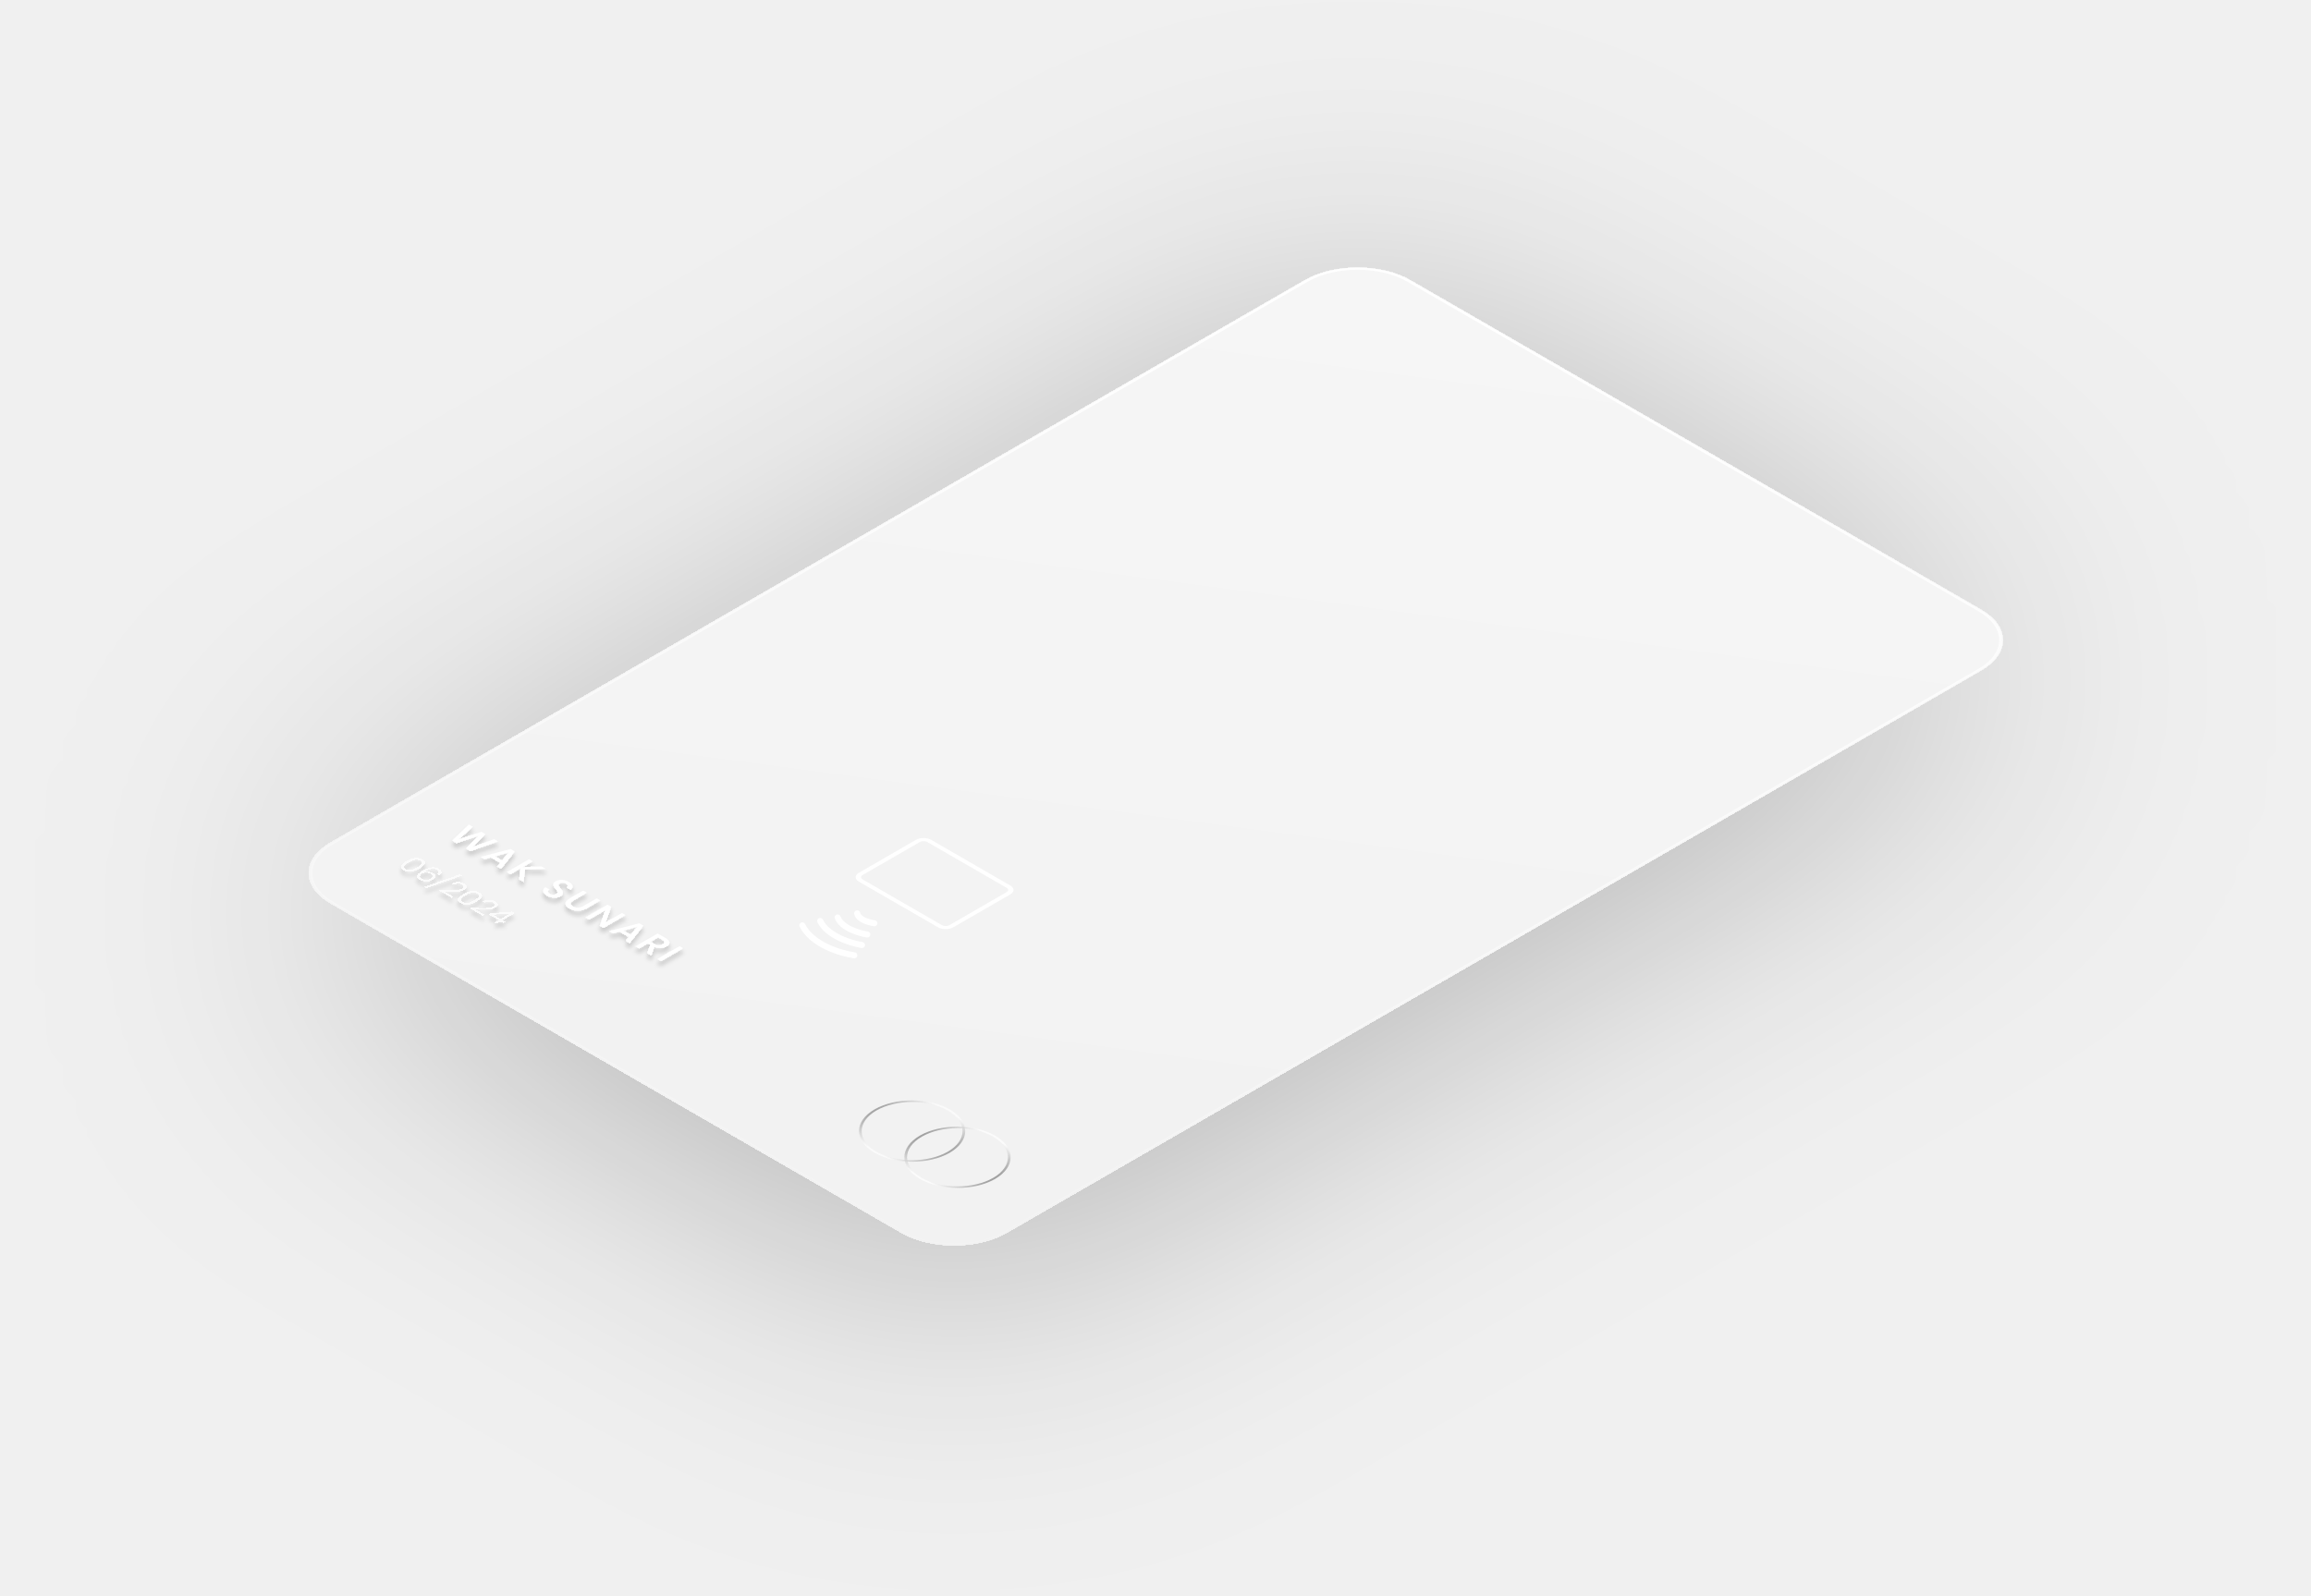
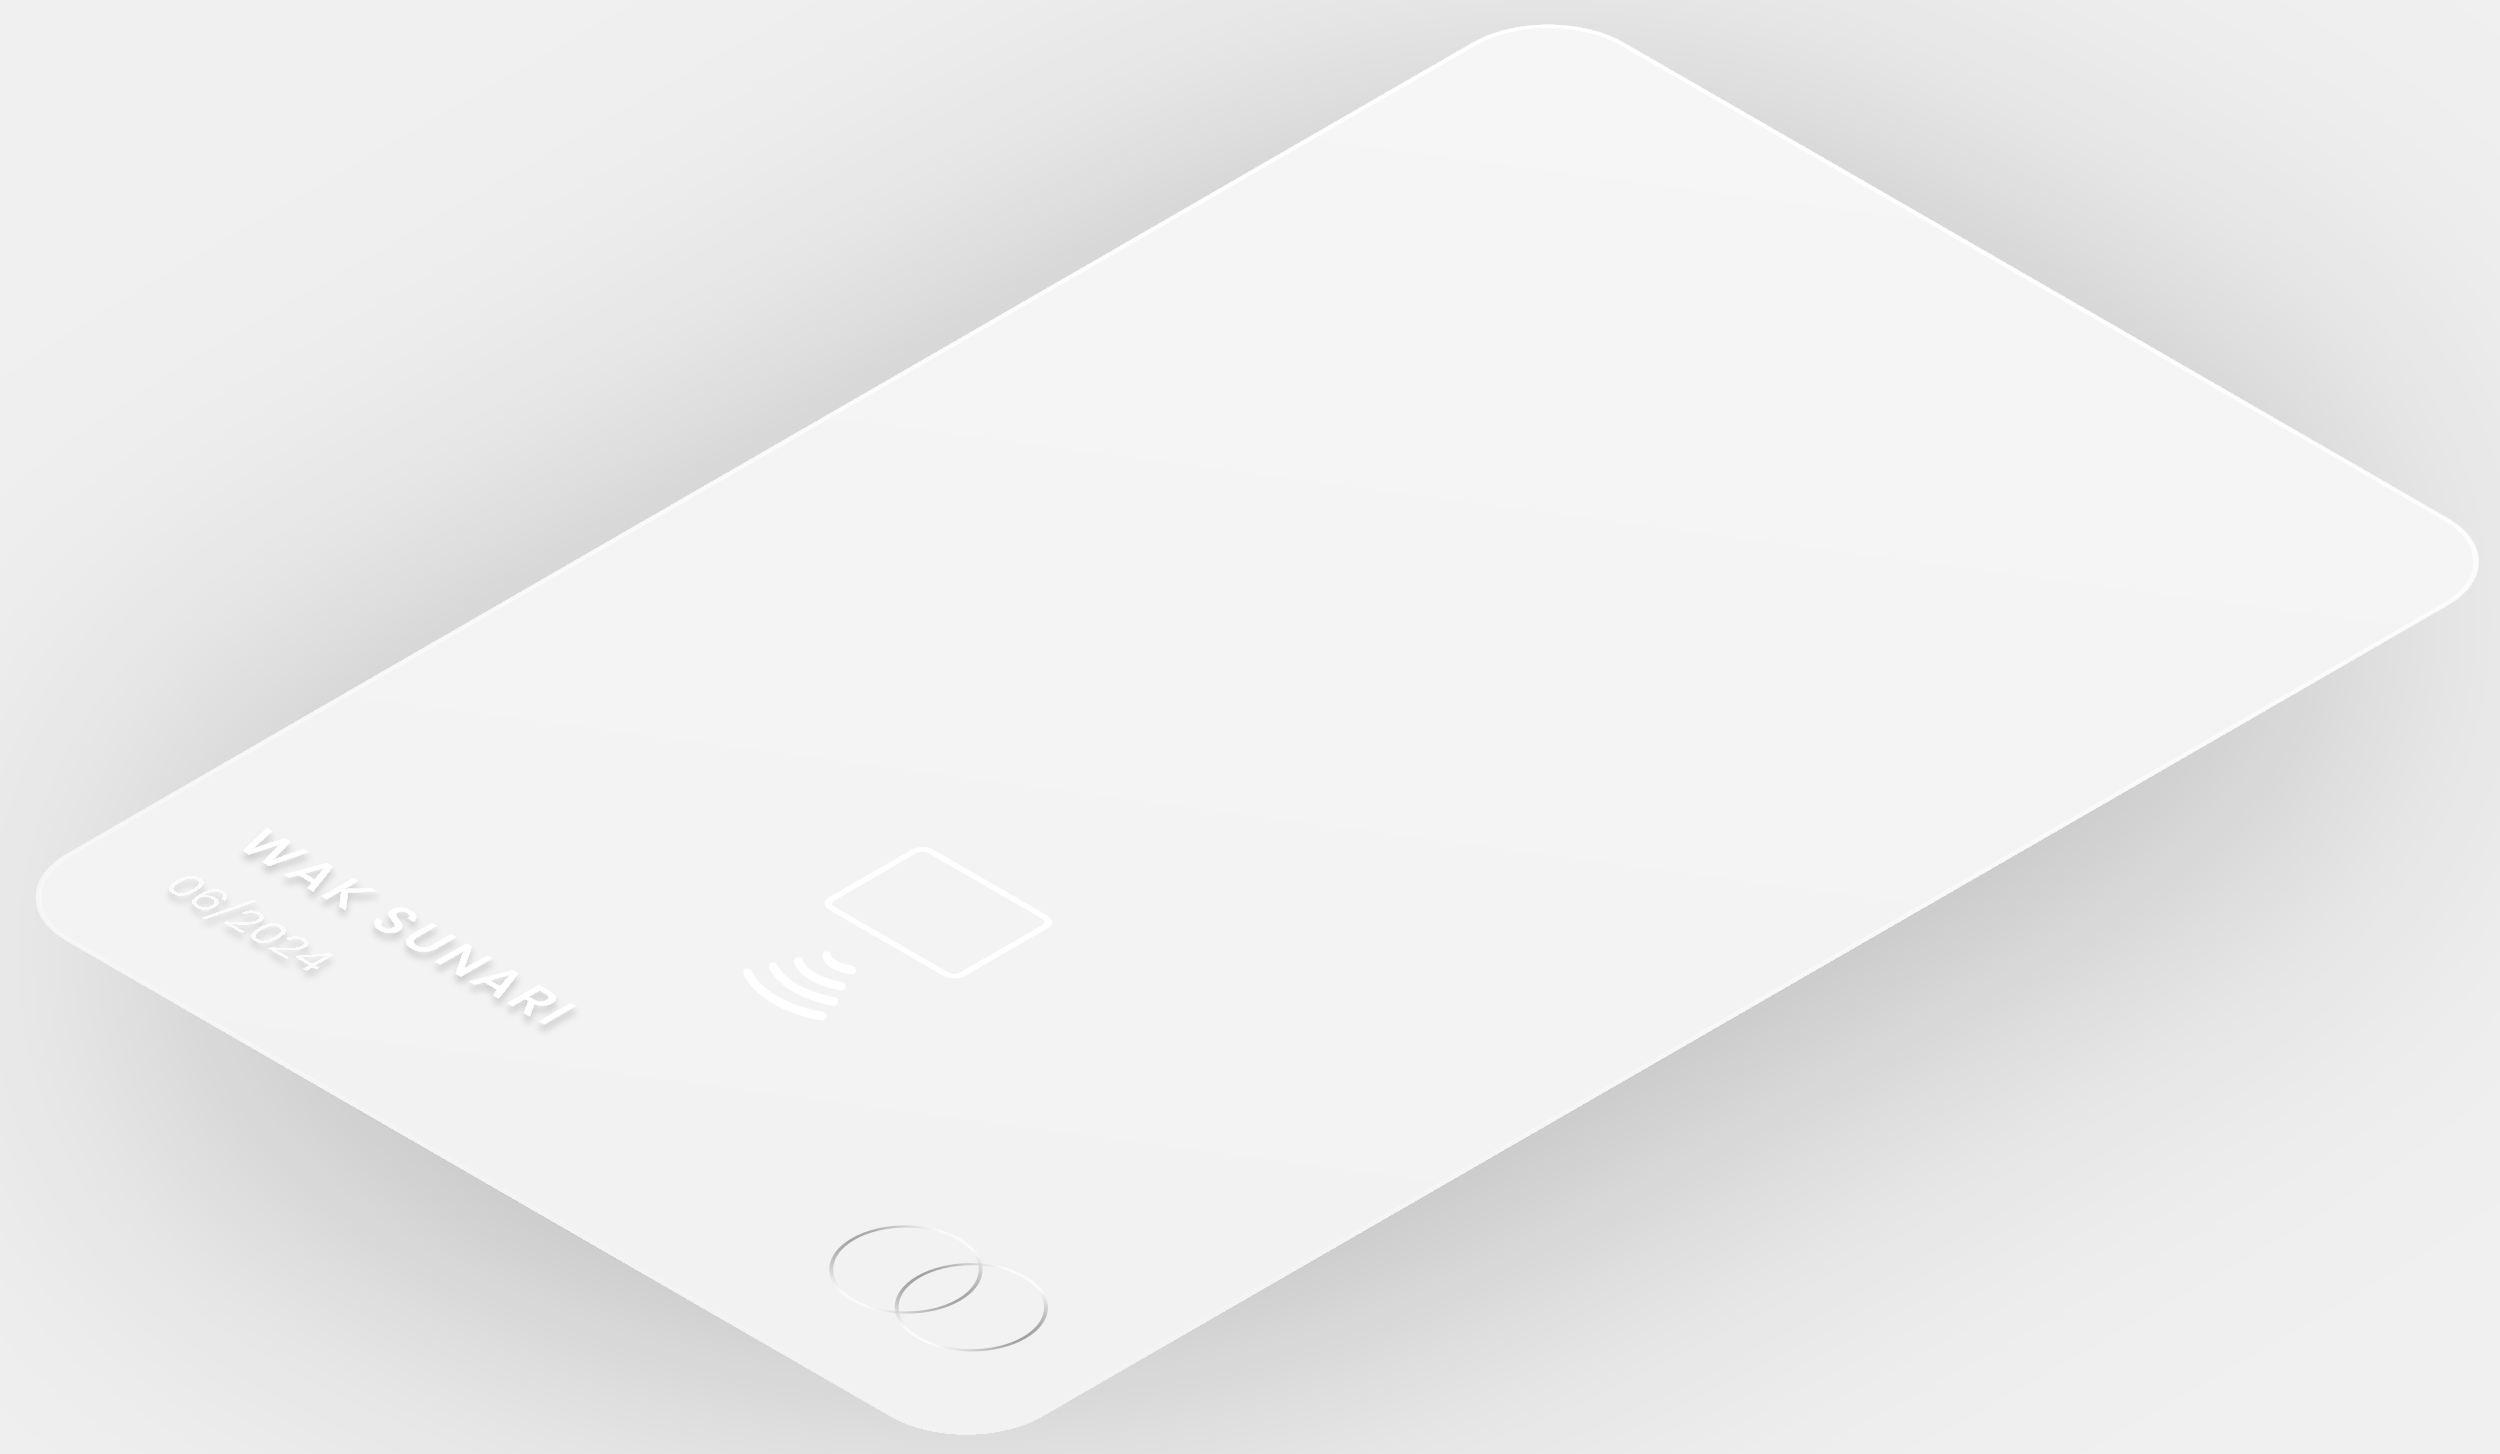
- <svg xmlns="http://www.w3.org/2000/svg" width="527" height="364" fill="none">
-   <g filter="url(#a)">
-     <rect y=".345" width="177.31" height="283.558" rx="13.454" transform="matrix(.86603 .5 -.86603 .5 309.873 57.172)" fill="url(#b)" stroke="url(#c)" stroke-width=".69" />
-     <g opacity=".9" stroke-width=".5">
-       <rect opacity=".75" y="-.25" width="19.29" height="19.29" rx="9.645" transform="matrix(-.86603 -.5 .86603 -.5 218.562 273.496)" stroke="url(#d)" />
-       <rect opacity=".7" y="-.25" width="19.29" height="19.29" rx="9.645" transform="matrix(-.86603 -.5 .86603 -.5 208.216 267.522)" stroke="url(#e)" />
+ <svg xmlns="http://www.w3.org/2000/svg" width="395.596" height="230" fill="none" version="1.1" id="svg1037">
+   <g filter="url(#a)" id="g958" transform="matrix(1.000528,0,0,1,-64.75528,-57.11715)">
+     <rect y="0.345" width="177.31" height="283.558" rx="13.454" transform="matrix(0.86603,0.5,-0.86603,0.5,309.873,57.172)" fill="url(#b)" stroke="url(#c)" stroke-width="0.69" id="rect938" x="0" style="fill:url(#b);stroke:url(#c)" />
+     <g opacity="0.9" stroke-width="0.5" id="g944">
+       <rect opacity="0.75" y="-0.25" width="19.29" height="19.29" rx="9.645" transform="matrix(-0.86603,-0.5,0.86603,-0.5,218.562,273.496)" stroke="url(#d)" id="rect940" x="0" style="stroke:url(#d)" />
+       <rect opacity="0.7" y="-0.25" width="19.29" height="19.29" rx="9.645" transform="matrix(-0.86603,-0.5,0.86603,-0.5,208.216,267.522)" stroke="url(#e)" id="rect942" x="0" style="stroke:url(#e)" />
    </g>
-     <g filter="url(#f)">
-       <path d="m113.587 191.924-6.324 2.194-1.003-.579 2.846-2.877-4.983 1.643-1.004-.579 3.8-3.651.896.517-3.24 2.881 5.227-1.734.903.521-3.004 3.018 4.99-1.871.896.517Zm.503 4.869-2.137-1.234-1.484.41-.875-.505 6.848-1.801.939.543-3.126 3.949-.875-.505.71-.857Zm.401-.497 1.527-1.85-3.204.881 1.677.969Zm5.232 2.06-.33 2.765-.997-.575.344-2.509-2.344 1.354-.817-.472 5.061-2.922.818.471-2.316 1.338 4.323-.178.99.571-4.732.157Zm8.07 6.059c-.249.143-.54.242-.875.298-.33.052-.681.045-1.054-.021a3.341 3.341 0 0 1-1.09-.406c-.344-.198-.592-.411-.745-.637-.148-.229-.194-.454-.137-.675.058-.221.218-.421.481-.6l.875.505c-.196.141-.292.303-.287.488.009.188.153.362.43.522.249.143.507.215.774.215.273.003.514-.056.724-.178.182-.105.28-.219.294-.344a.52.52 0 0 0-.093-.376 4.894 4.894 0 0 0-.38-.485 3.945 3.945 0 0 1-.473-.62.692.692 0 0 1-.064-.543c.052-.19.234-.375.544-.554.273-.158.579-.257.918-.298.34-.042.688-.023 1.047.057.363.078.707.21 1.032.398.517.298.801.606.854.923.057.32-.094.608-.452.865l-.882-.509c.158-.13.229-.276.215-.439-.005-.163-.134-.317-.387-.463a1.57 1.57 0 0 0-.731-.216 1.26 1.26 0 0 0-.71.17c-.172.099-.268.21-.287.331a.547.547 0 0 0 .093.36c.086.122.213.28.38.476.22.243.378.453.473.63.106.176.13.361.072.554-.052.196-.239.387-.559.572Zm6.031-.807-3.005 1.734c-.449.26-.685.509-.709.75-.019.242.15.467.509.674.353.205.738.3 1.154.286.421-.011.856-.146 1.305-.406l3.004-1.734.818.472-3.005 1.734c-.693.4-1.398.6-2.115.6a3.848 3.848 0 0 1-1.95-.513c-.583-.337-.875-.709-.875-1.118.005-.411.354-.816 1.047-1.217l3.004-1.734.818.472Zm3.777 8.026-.817-.472 1.276-3.576-3.735 2.156-.818-.472 5.055-2.918.818.472-1.291 3.585 3.75-2.165.817.472-5.055 2.918Zm5.822 2.095-2.136-1.234-1.484.41-.875-.505 6.847-1.801.939.542-3.126 3.949-.875-.505.71-.856Zm.402-.497 1.527-1.851-3.205.882 1.678.969Zm3.747 4.159.76-1.896-.581-.336-2.022 1.168-.817-.472 5.062-2.923 1.785 1.031c.579.334.875.668.889 1.002.019.336-.203.639-.666.906a2.785 2.785 0 0 1-1.313.369 3.44 3.44 0 0 1-1.448-.273l-.731 1.953-.918-.529Zm.76-2.567.904.522c.659.38 1.281.403 1.864.066.277-.16.411-.331.401-.513 0-.183-.17-.372-.509-.568l-.903-.521-1.757 1.014Zm7.461 1.468-5.061 2.923-.818-.472 5.062-2.923.817.472Z" fill="#fff" />
+     <g filter="url(#f)" id="g948">
+       <path d="m 113.587,191.924 -6.324,2.194 -1.003,-0.579 2.846,-2.877 -4.983,1.643 -1.004,-0.579 3.8,-3.651 0.896,0.517 -3.24,2.881 5.227,-1.734 0.903,0.521 -3.004,3.018 4.99,-1.871 z m 0.503,4.869 -2.137,-1.234 -1.484,0.41 -0.875,-0.505 6.848,-1.801 0.939,0.543 -3.126,3.949 -0.875,-0.505 z m 0.401,-0.497 1.527,-1.85 -3.204,0.881 z m 5.232,2.06 -0.33,2.765 -0.997,-0.575 0.344,-2.509 -2.344,1.354 -0.817,-0.472 5.061,-2.922 0.818,0.471 -2.316,1.338 4.323,-0.178 0.99,0.571 z m 8.07,6.059 c -0.249,0.143 -0.54,0.242 -0.875,0.298 -0.33,0.052 -0.681,0.045 -1.054,-0.021 a 3.341,3.341 0 0 1 -1.09,-0.406 c -0.344,-0.198 -0.592,-0.411 -0.745,-0.637 -0.148,-0.229 -0.194,-0.454 -0.137,-0.675 0.058,-0.221 0.218,-0.421 0.481,-0.6 l 0.875,0.505 c -0.196,0.141 -0.292,0.303 -0.287,0.488 0.009,0.188 0.153,0.362 0.43,0.522 0.249,0.143 0.507,0.215 0.774,0.215 0.273,0.003 0.514,-0.056 0.724,-0.178 0.182,-0.105 0.28,-0.219 0.294,-0.344 a 0.52,0.52 0 0 0 -0.093,-0.376 4.894,4.894 0 0 0 -0.38,-0.485 3.945,3.945 0 0 1 -0.473,-0.62 0.692,0.692 0 0 1 -0.064,-0.543 c 0.052,-0.19 0.234,-0.375 0.544,-0.554 0.273,-0.158 0.579,-0.257 0.918,-0.298 0.34,-0.042 0.688,-0.023 1.047,0.057 0.363,0.078 0.707,0.21 1.032,0.398 0.517,0.298 0.801,0.606 0.854,0.923 0.057,0.32 -0.094,0.608 -0.452,0.865 l -0.882,-0.509 c 0.158,-0.13 0.229,-0.276 0.215,-0.439 -0.005,-0.163 -0.134,-0.317 -0.387,-0.463 a 1.57,1.57 0 0 0 -0.731,-0.216 1.26,1.26 0 0 0 -0.71,0.17 c -0.172,0.099 -0.268,0.21 -0.287,0.331 a 0.547,0.547 0 0 0 0.093,0.36 c 0.086,0.122 0.213,0.28 0.38,0.476 0.22,0.243 0.378,0.453 0.473,0.63 0.106,0.176 0.13,0.361 0.072,0.554 -0.052,0.196 -0.239,0.387 -0.559,0.572 z m 6.031,-0.807 -3.005,1.734 c -0.449,0.26 -0.685,0.509 -0.709,0.75 -0.019,0.242 0.15,0.467 0.509,0.674 0.353,0.205 0.738,0.3 1.154,0.286 0.421,-0.011 0.856,-0.146 1.305,-0.406 l 3.004,-1.734 0.818,0.472 -3.005,1.734 c -0.693,0.4 -1.398,0.6 -2.115,0.6 a 3.848,3.848 0 0 1 -1.95,-0.513 c -0.583,-0.337 -0.875,-0.709 -0.875,-1.118 0.005,-0.411 0.354,-0.816 1.047,-1.217 l 3.004,-1.734 z m 3.777,8.026 -0.817,-0.472 1.276,-3.576 -3.735,2.156 -0.818,-0.472 5.055,-2.918 0.818,0.472 -1.291,3.585 3.75,-2.165 0.817,0.472 z m 5.822,2.095 -2.136,-1.234 -1.484,0.41 -0.875,-0.505 6.847,-1.801 0.939,0.542 -3.126,3.949 -0.875,-0.505 z m 0.402,-0.497 1.527,-1.851 -3.205,0.882 z m 3.747,4.159 0.76,-1.896 -0.581,-0.336 -2.022,1.168 -0.817,-0.472 5.062,-2.923 1.785,1.031 c 0.579,0.334 0.875,0.668 0.889,1.002 0.019,0.336 -0.203,0.639 -0.666,0.906 a 2.785,2.785 0 0 1 -1.313,0.369 3.44,3.44 0 0 1 -1.448,-0.273 l -0.731,1.953 z m 0.76,-2.567 0.904,0.522 c 0.659,0.38 1.281,0.403 1.864,0.066 0.277,-0.16 0.411,-0.331 0.401,-0.513 0,-0.183 -0.17,-0.372 -0.509,-0.568 l -0.903,-0.521 z m 7.461,1.468 -5.061,2.923 -0.818,-0.472 5.062,-2.923 z" fill="#ffffff" id="path946" />
    </g>
-     <g filter="url(#g)">
-       <path d="M92.682 196.415c-.678.391-1.094.76-1.25 1.107-.154.347.043.68.592.997.55.317 1.126.431 1.727.342.605-.088 1.247-.327 1.924-.718.67-.386 1.08-.754 1.23-1.104.156-.347-.041-.679-.59-.997a2.6 2.6 0 0 0-1.727-.341c-.598.087-1.233.325-1.906.714Zm2.455 1.418c-.346.2-.663.353-.95.458a2.339 2.339 0 0 1-.836.159c-.28 0-.55-.076-.813-.228-.259-.149-.388-.304-.388-.465 0-.161.09-.323.269-.487.187-.163.454-.345.8-.545.343-.198.654-.349.932-.455a2.36 2.36 0 0 1 .837-.152c.279 0 .548.075.806.224.263.152.395.308.395.469.004.159-.086.319-.269.48-.18.163-.44.344-.783.542Zm4.549 1.522c.219-.164.326-.325.322-.483.004-.159-.115-.308-.358-.449-.339-.195-.727-.268-1.165-.217-.434.053-.936.244-1.506.573l-.215.131c.299-.104.625-.134.98-.09.358.041.683.146.974.314.418.241.62.502.603.783-.012.283-.243.554-.693.814a2.85 2.85 0 0 1-1.858.342 2.768 2.768 0 0 1-.974-.349c-.601-.347-.827-.695-.675-1.045.155-.347.558-.708 1.207-1.083.749-.433 1.43-.688 2.043-.766a2.733 2.733 0 0 1 1.751.355c.402.233.597.476.585.732-.008.257-.175.503-.501.738l-.52-.3Zm-3.418-.09c-.29.168-.452.358-.484.569-.024.212.133.415.472.611.279.161.584.242.914.245.335 0 .651-.087.95-.259.323-.186.484-.376.484-.569.004-.196-.141-.379-.436-.549a2.117 2.117 0 0 0-1.26-.252 1.57 1.57 0 0 0-.64.204Zm9.154.469-8.287 2.895-.526-.304 8.281-2.898.532.307Zm-4.935 3.167c1.131.129 2.123.182 2.976.159.856-.025 1.477-.149 1.864-.372.239-.138.368-.285.388-.439.028-.154-.093-.309-.364-.465a1.572 1.572 0 0 0-.902-.211 2.395 2.395 0 0 0-.968.283l-.538-.31a3.188 3.188 0 0 1 1.517-.373c.518.005.984.127 1.399.366.394.227.601.469.621.724.02.255-.163.495-.55.718-.318.184-.747.311-1.284.383a10.44 10.44 0 0 1-1.685.082 14.228 14.228 0 0 1-1.661-.138l2.139 1.235-.448.259-2.898-1.673.394-.228Zm5.195 1.019c-.677.391-1.094.76-1.249 1.108-.155.347.042.679.591.997a2.6 2.6 0 0 0 1.727.341c.606-.087 1.247-.326 1.924-.717.669-.387 1.08-.755 1.231-1.104.155-.348-.042-.68-.592-.997a2.598 2.598 0 0 0-1.726-.342c-.598.088-1.233.326-1.906.714Zm2.455 1.418c-.346.2-.663.353-.95.459a2.333 2.333 0 0 1-.836.159c-.279 0-.55-.076-.813-.228-.259-.15-.388-.305-.388-.466 0-.161.09-.323.269-.486.187-.163.454-.345.8-.545.343-.198.654-.35.932-.456.283-.103.562-.154.837-.151.279 0 .548.074.807.224.262.152.394.308.394.469.004.159-.086.319-.269.48-.179.163-.44.343-.783.541Zm-.59 1.64c1.132.128 2.123.181 2.976.158.856-.025 1.478-.149 1.864-.372.239-.138.368-.284.388-.438.028-.154-.093-.31-.364-.466a1.572 1.572 0 0 0-.902-.211 2.395 2.395 0 0 0-.968.283l-.538-.31a3.2 3.2 0 0 1 1.518-.373 2.8 2.8 0 0 1 1.398.366c.394.228.601.469.621.724.02.256-.163.495-.549.718-.319.184-.747.312-1.285.383-.53.071-1.092.099-1.685.083a14.228 14.228 0 0 1-1.661-.138l2.139 1.235-.448.258-2.898-1.673.394-.227Zm3.874 1.602.454-.263 4.984-.379.585.338-2.802 1.618.621.359-.472.272-.621-.359-.968.559-.55-.317.968-.559-2.199-1.269Zm4.846-.218-3.8.276 1.661.959 2.139-1.235Z" fill="#fff" fill-opacity=".7" shape-rendering="crispEdges" />
+     <g filter="url(#g)" id="g952">
+       <path d="m 92.682,196.415 c -0.678,0.391 -1.094,0.76 -1.25,1.107 -0.154,0.347 0.043,0.68 0.592,0.997 0.55,0.317 1.126,0.431 1.727,0.342 0.605,-0.088 1.247,-0.327 1.924,-0.718 0.67,-0.386 1.08,-0.754 1.23,-1.104 0.156,-0.347 -0.041,-0.679 -0.59,-0.997 a 2.6,2.6 0 0 0 -1.727,-0.341 c -0.598,0.087 -1.233,0.325 -1.906,0.714 z m 2.455,1.418 c -0.346,0.2 -0.663,0.353 -0.95,0.458 a 2.339,2.339 0 0 1 -0.836,0.159 c -0.28,0 -0.55,-0.076 -0.813,-0.228 -0.259,-0.149 -0.388,-0.304 -0.388,-0.465 0,-0.161 0.09,-0.323 0.269,-0.487 0.187,-0.163 0.454,-0.345 0.8,-0.545 0.343,-0.198 0.654,-0.349 0.932,-0.455 a 2.36,2.36 0 0 1 0.837,-0.152 c 0.279,0 0.548,0.075 0.806,0.224 0.263,0.152 0.395,0.308 0.395,0.469 0.004,0.159 -0.086,0.319 -0.269,0.48 -0.18,0.163 -0.44,0.344 -0.783,0.542 z m 4.549,1.522 c 0.219,-0.164 0.326,-0.325 0.322,-0.483 0.004,-0.159 -0.115,-0.308 -0.358,-0.449 -0.339,-0.195 -0.727,-0.268 -1.165,-0.217 -0.434,0.053 -0.936,0.244 -1.506,0.573 l -0.215,0.131 c 0.299,-0.104 0.625,-0.134 0.98,-0.09 0.358,0.041 0.683,0.146 0.974,0.314 0.418,0.241 0.62,0.502 0.603,0.783 -0.012,0.283 -0.243,0.554 -0.693,0.814 a 2.85,2.85 0 0 1 -1.858,0.342 2.768,2.768 0 0 1 -0.974,-0.349 c -0.601,-0.347 -0.827,-0.695 -0.675,-1.045 0.155,-0.347 0.558,-0.708 1.207,-1.083 0.749,-0.433 1.43,-0.688 2.043,-0.766 a 2.733,2.733 0 0 1 1.751,0.355 c 0.402,0.233 0.597,0.476 0.585,0.732 -0.008,0.257 -0.175,0.503 -0.501,0.738 z m -3.418,-0.09 c -0.29,0.168 -0.452,0.358 -0.484,0.569 -0.024,0.212 0.133,0.415 0.472,0.611 0.279,0.161 0.584,0.242 0.914,0.245 0.335,0 0.651,-0.087 0.95,-0.259 0.323,-0.186 0.484,-0.376 0.484,-0.569 0.004,-0.196 -0.141,-0.379 -0.436,-0.549 a 2.117,2.117 0 0 0 -1.26,-0.252 1.57,1.57 0 0 0 -0.64,0.204 z m 9.154,0.469 -8.287,2.895 -0.526,-0.304 8.281,-2.898 z m -4.935,3.167 c 1.131,0.129 2.123,0.182 2.976,0.159 0.856,-0.025 1.477,-0.149 1.864,-0.372 0.239,-0.138 0.368,-0.285 0.388,-0.439 0.028,-0.154 -0.093,-0.309 -0.364,-0.465 a 1.572,1.572 0 0 0 -0.902,-0.211 2.395,2.395 0 0 0 -0.968,0.283 l -0.538,-0.31 a 3.188,3.188 0 0 1 1.517,-0.373 c 0.518,0.005 0.984,0.127 1.399,0.366 0.394,0.227 0.601,0.469 0.621,0.724 0.02,0.255 -0.163,0.495 -0.55,0.718 -0.318,0.184 -0.747,0.311 -1.284,0.383 a 10.44,10.44 0 0 1 -1.685,0.082 14.228,14.228 0 0 1 -1.661,-0.138 l 2.139,1.235 -0.448,0.259 -2.898,-1.673 z m 5.195,1.019 c -0.677,0.391 -1.094,0.76 -1.249,1.108 -0.155,0.347 0.042,0.679 0.591,0.997 a 2.6,2.6 0 0 0 1.727,0.341 c 0.606,-0.087 1.247,-0.326 1.924,-0.717 0.669,-0.387 1.08,-0.755 1.231,-1.104 0.155,-0.348 -0.042,-0.68 -0.592,-0.997 a 2.598,2.598 0 0 0 -1.726,-0.342 c -0.598,0.088 -1.233,0.326 -1.906,0.714 z m 2.455,1.418 c -0.346,0.2 -0.663,0.353 -0.95,0.459 a 2.333,2.333 0 0 1 -0.836,0.159 c -0.279,0 -0.55,-0.076 -0.813,-0.228 -0.259,-0.15 -0.388,-0.305 -0.388,-0.466 0,-0.161 0.09,-0.323 0.269,-0.486 0.187,-0.163 0.454,-0.345 0.8,-0.545 0.343,-0.198 0.654,-0.35 0.932,-0.456 0.283,-0.103 0.562,-0.154 0.837,-0.151 0.279,0 0.548,0.074 0.807,0.224 0.262,0.152 0.394,0.308 0.394,0.469 0.004,0.159 -0.086,0.319 -0.269,0.48 -0.179,0.163 -0.44,0.343 -0.783,0.541 z m -0.59,1.64 c 1.132,0.128 2.123,0.181 2.976,0.158 0.856,-0.025 1.478,-0.149 1.864,-0.372 0.239,-0.138 0.368,-0.284 0.388,-0.438 0.028,-0.154 -0.093,-0.31 -0.364,-0.466 a 1.572,1.572 0 0 0 -0.902,-0.211 2.395,2.395 0 0 0 -0.968,0.283 l -0.538,-0.31 a 3.2,3.2 0 0 1 1.518,-0.373 2.8,2.8 0 0 1 1.398,0.366 c 0.394,0.228 0.601,0.469 0.621,0.724 0.02,0.256 -0.163,0.495 -0.549,0.718 -0.319,0.184 -0.747,0.312 -1.285,0.383 -0.53,0.071 -1.092,0.099 -1.685,0.083 a 14.228,14.228 0 0 1 -1.661,-0.138 l 2.139,1.235 -0.448,0.258 -2.898,-1.673 z m 3.874,1.602 0.454,-0.263 4.984,-0.379 0.585,0.338 -2.802,1.618 0.621,0.359 -0.472,0.272 -0.621,-0.359 -0.968,0.559 -0.55,-0.317 0.968,-0.559 z m 4.846,-0.218 -3.8,0.276 1.661,0.959 z" fill="#ffffff" fill-opacity="0.7" shape-rendering="crispEdges" id="path950" />
    </g>
-     <rect y=".5" width="23.86" height="18.042" rx="1.5" transform="matrix(.86603 .5 -.86603 .5 211.039 190.822)" stroke="#fff" />
-     <path d="M199.403 210.599c-1.198-.16-3.662-.836-3.933-2.266m2.307 4.831c-1.858-.275-5.811-1.438-6.759-3.895m5.541 6.297c-2.475-.392-7.845-2.037-9.525-5.488m7.792 7.832c-3.015-.411-9.608-2.353-11.86-6.834" stroke="#fff" stroke-width="1.38" stroke-linecap="round" stroke-linejoin="round" style="mix-blend-mode:overlay" />
+     <rect y="0.5" width="23.86" height="18.042" rx="1.5" transform="matrix(0.86603,0.5,-0.86603,0.5,211.039,190.822)" stroke="#ffffff" id="rect954" x="0" />
+     <path d="m 199.403,210.599 c -1.198,-0.16 -3.662,-0.836 -3.933,-2.266 m 2.307,4.831 c -1.858,-0.275 -5.811,-1.438 -6.759,-3.895 m 5.541,6.297 c -2.475,-0.392 -7.845,-2.037 -9.525,-5.488 m 7.792,7.832 c -3.015,-0.411 -9.608,-2.353 -11.86,-6.834" stroke="#ffffff" stroke-width="1.38" stroke-linecap="round" stroke-linejoin="round" style="mix-blend-mode:overlay" id="path956" />
  </g>
-   <defs>
+   <defs id="defs1035">
    <linearGradient id="b" x1="0" y1="0" x2="178" y2="284.248" gradientUnits="userSpaceOnUse">
-       <stop stop-color="#fff" stop-opacity=".4" />
-       <stop offset="1" stop-color="#fff" stop-opacity=".1" />
+       <stop stop-color="#fff" stop-opacity=".4" id="stop960" />
+       <stop offset="1" stop-color="#fff" stop-opacity=".1" id="stop962" />
    </linearGradient>
    <linearGradient id="c" x1="0" y1="9.5" x2="167.5" y2="284" gradientUnits="userSpaceOnUse">
-       <stop stop-color="#fff" />
-       <stop offset="1" stop-color="#fff" stop-opacity=".1" />
+       <stop stop-color="#fff" id="stop965" />
+       <stop offset="1" stop-color="#fff" stop-opacity=".1" id="stop967" />
    </linearGradient>
    <linearGradient id="d" x1="9.895" y1="0" x2="9.895" y2="19.79" gradientUnits="userSpaceOnUse">
-       <stop stop-color="#fff" />
-       <stop offset=".479" stop-opacity=".5" />
-       <stop offset=".938" stop-color="#fff" />
+       <stop stop-color="#fff" id="stop970" />
+       <stop offset=".479" stop-opacity=".5" id="stop972" />
+       <stop offset=".938" stop-color="#fff" id="stop974" />
    </linearGradient>
    <linearGradient id="e" x1="9.895" y1="0" x2="9.895" y2="19.79" gradientUnits="userSpaceOnUse">
-       <stop stop-color="#fff" />
-       <stop offset=".479" stop-opacity=".5" />
-       <stop offset=".938" stop-color="#fff" />
+       <stop stop-color="#fff" id="stop977" />
+       <stop offset=".479" stop-opacity=".5" id="stop979" />
+       <stop offset=".938" stop-color="#fff" id="stop981" />
    </linearGradient>
-     <filter id="a" x=".408" y=".041" width="526.318" height="363.041" filterUnits="userSpaceOnUse" color-interpolation-filters="sRGB">
-       <feFlood flood-opacity="0" result="BackgroundImageFix" />
-       <feColorMatrix in="SourceAlpha" values="0 0 0 0 0 0 0 0 0 0 0 0 0 0 0 0 0 0 127 0" result="hardAlpha" />
-       <feOffset dy="9" />
-       <feGaussianBlur stdDeviation="35" />
-       <feComposite in2="hardAlpha" operator="out" />
-       <feColorMatrix values="0 0 0 0 0 0 0 0 0 0 0 0 0 0 0 0 0 0 0.25 0" />
-       <feBlend in2="BackgroundImageFix" result="effect1_dropShadow_310_709" />
-       <feBlend in="SourceGraphic" in2="effect1_dropShadow_310_709" result="shape" />
+     <filter id="a" x="0.408" y="0.041" width="526.318" height="363.041" filterUnits="userSpaceOnUse" color-interpolation-filters="sRGB">
+       <feFlood flood-opacity="0" result="BackgroundImageFix" id="feFlood984" />
+       <feColorMatrix in="SourceAlpha" values="0 0 0 0 0 0 0 0 0 0 0 0 0 0 0 0 0 0 127 0" result="hardAlpha" id="feColorMatrix986" />
+       <feOffset dy="9" id="feOffset988" />
+       <feGaussianBlur stdDeviation="35" id="feGaussianBlur990" />
+       <feComposite in2="hardAlpha" operator="out" id="feComposite992" />
+       <feColorMatrix values="0 0 0 0 0 0 0 0 0 0 0 0 0 0 0 0 0 0 0.25 0" id="feColorMatrix994" />
+       <feBlend in2="BackgroundImageFix" result="effect1_dropShadow_310_709" id="feBlend996" mode="normal" />
+       <feBlend in="SourceGraphic" in2="effect1_dropShadow_310_709" result="shape" id="feBlend998" mode="normal" />
    </filter>
    <filter id="f" x="100.807" y="188.037" width="56.051" height="33.206" filterUnits="userSpaceOnUse" color-interpolation-filters="sRGB">
-       <feFlood flood-opacity="0" result="BackgroundImageFix" />
-       <feColorMatrix in="SourceAlpha" values="0 0 0 0 0 0 0 0 0 0 0 0 0 0 0 0 0 0 127 0" result="hardAlpha" />
-       <feOffset dy="1" />
-       <feGaussianBlur stdDeviation=".5" />
-       <feComposite in2="hardAlpha" operator="out" />
-       <feColorMatrix values="0 0 0 0 0 0 0 0 0 0 0 0 0 0 0 0 0 0 0.15 0" />
-       <feBlend in2="BackgroundImageFix" result="effect1_dropShadow_310_709" />
-       <feBlend in="SourceGraphic" in2="effect1_dropShadow_310_709" result="shape" />
+       <feFlood flood-opacity="0" result="BackgroundImageFix" id="feFlood1001" />
+       <feColorMatrix in="SourceAlpha" values="0 0 0 0 0 0 0 0 0 0 0 0 0 0 0 0 0 0 127 0" result="hardAlpha" id="feColorMatrix1003" />
+       <feOffset dy="1" id="feOffset1005" />
+       <feGaussianBlur stdDeviation=".5" id="feGaussianBlur1007" />
+       <feComposite in2="hardAlpha" operator="out" id="feComposite1009" />
+       <feColorMatrix values="0 0 0 0 0 0 0 0 0 0 0 0 0 0 0 0 0 0 0.15 0" id="feColorMatrix1011" />
+       <feBlend in2="BackgroundImageFix" result="effect1_dropShadow_310_709" id="feBlend1013" mode="normal" />
+       <feBlend in="SourceGraphic" in2="effect1_dropShadow_310_709" result="shape" id="feBlend1015" mode="normal" />
    </filter>
    <filter id="g" x="88.527" y="194.397" width="31.925" height="19.277" filterUnits="userSpaceOnUse" color-interpolation-filters="sRGB">
-       <feFlood flood-opacity="0" result="BackgroundImageFix" />
-       <feColorMatrix in="SourceAlpha" values="0 0 0 0 0 0 0 0 0 0 0 0 0 0 0 0 0 0 127 0" result="hardAlpha" />
-       <feOffset dy="1" />
-       <feGaussianBlur stdDeviation=".5" />
-       <feComposite in2="hardAlpha" operator="out" />
-       <feColorMatrix values="0 0 0 0 0 0 0 0 0 0 0 0 0 0 0 0 0 0 0.15 0" />
-       <feBlend in2="BackgroundImageFix" result="effect1_dropShadow_310_709" />
-       <feBlend in="SourceGraphic" in2="effect1_dropShadow_310_709" result="shape" />
+       <feFlood flood-opacity="0" result="BackgroundImageFix" id="feFlood1018" />
+       <feColorMatrix in="SourceAlpha" values="0 0 0 0 0 0 0 0 0 0 0 0 0 0 0 0 0 0 127 0" result="hardAlpha" id="feColorMatrix1020" />
+       <feOffset dy="1" id="feOffset1022" />
+       <feGaussianBlur stdDeviation=".5" id="feGaussianBlur1024" />
+       <feComposite in2="hardAlpha" operator="out" id="feComposite1026" />
+       <feColorMatrix values="0 0 0 0 0 0 0 0 0 0 0 0 0 0 0 0 0 0 0.15 0" id="feColorMatrix1028" />
+       <feBlend in2="BackgroundImageFix" result="effect1_dropShadow_310_709" id="feBlend1030" mode="normal" />
+       <feBlend in="SourceGraphic" in2="effect1_dropShadow_310_709" result="shape" id="feBlend1032" mode="normal" />
    </filter>
  </defs>
</svg>
